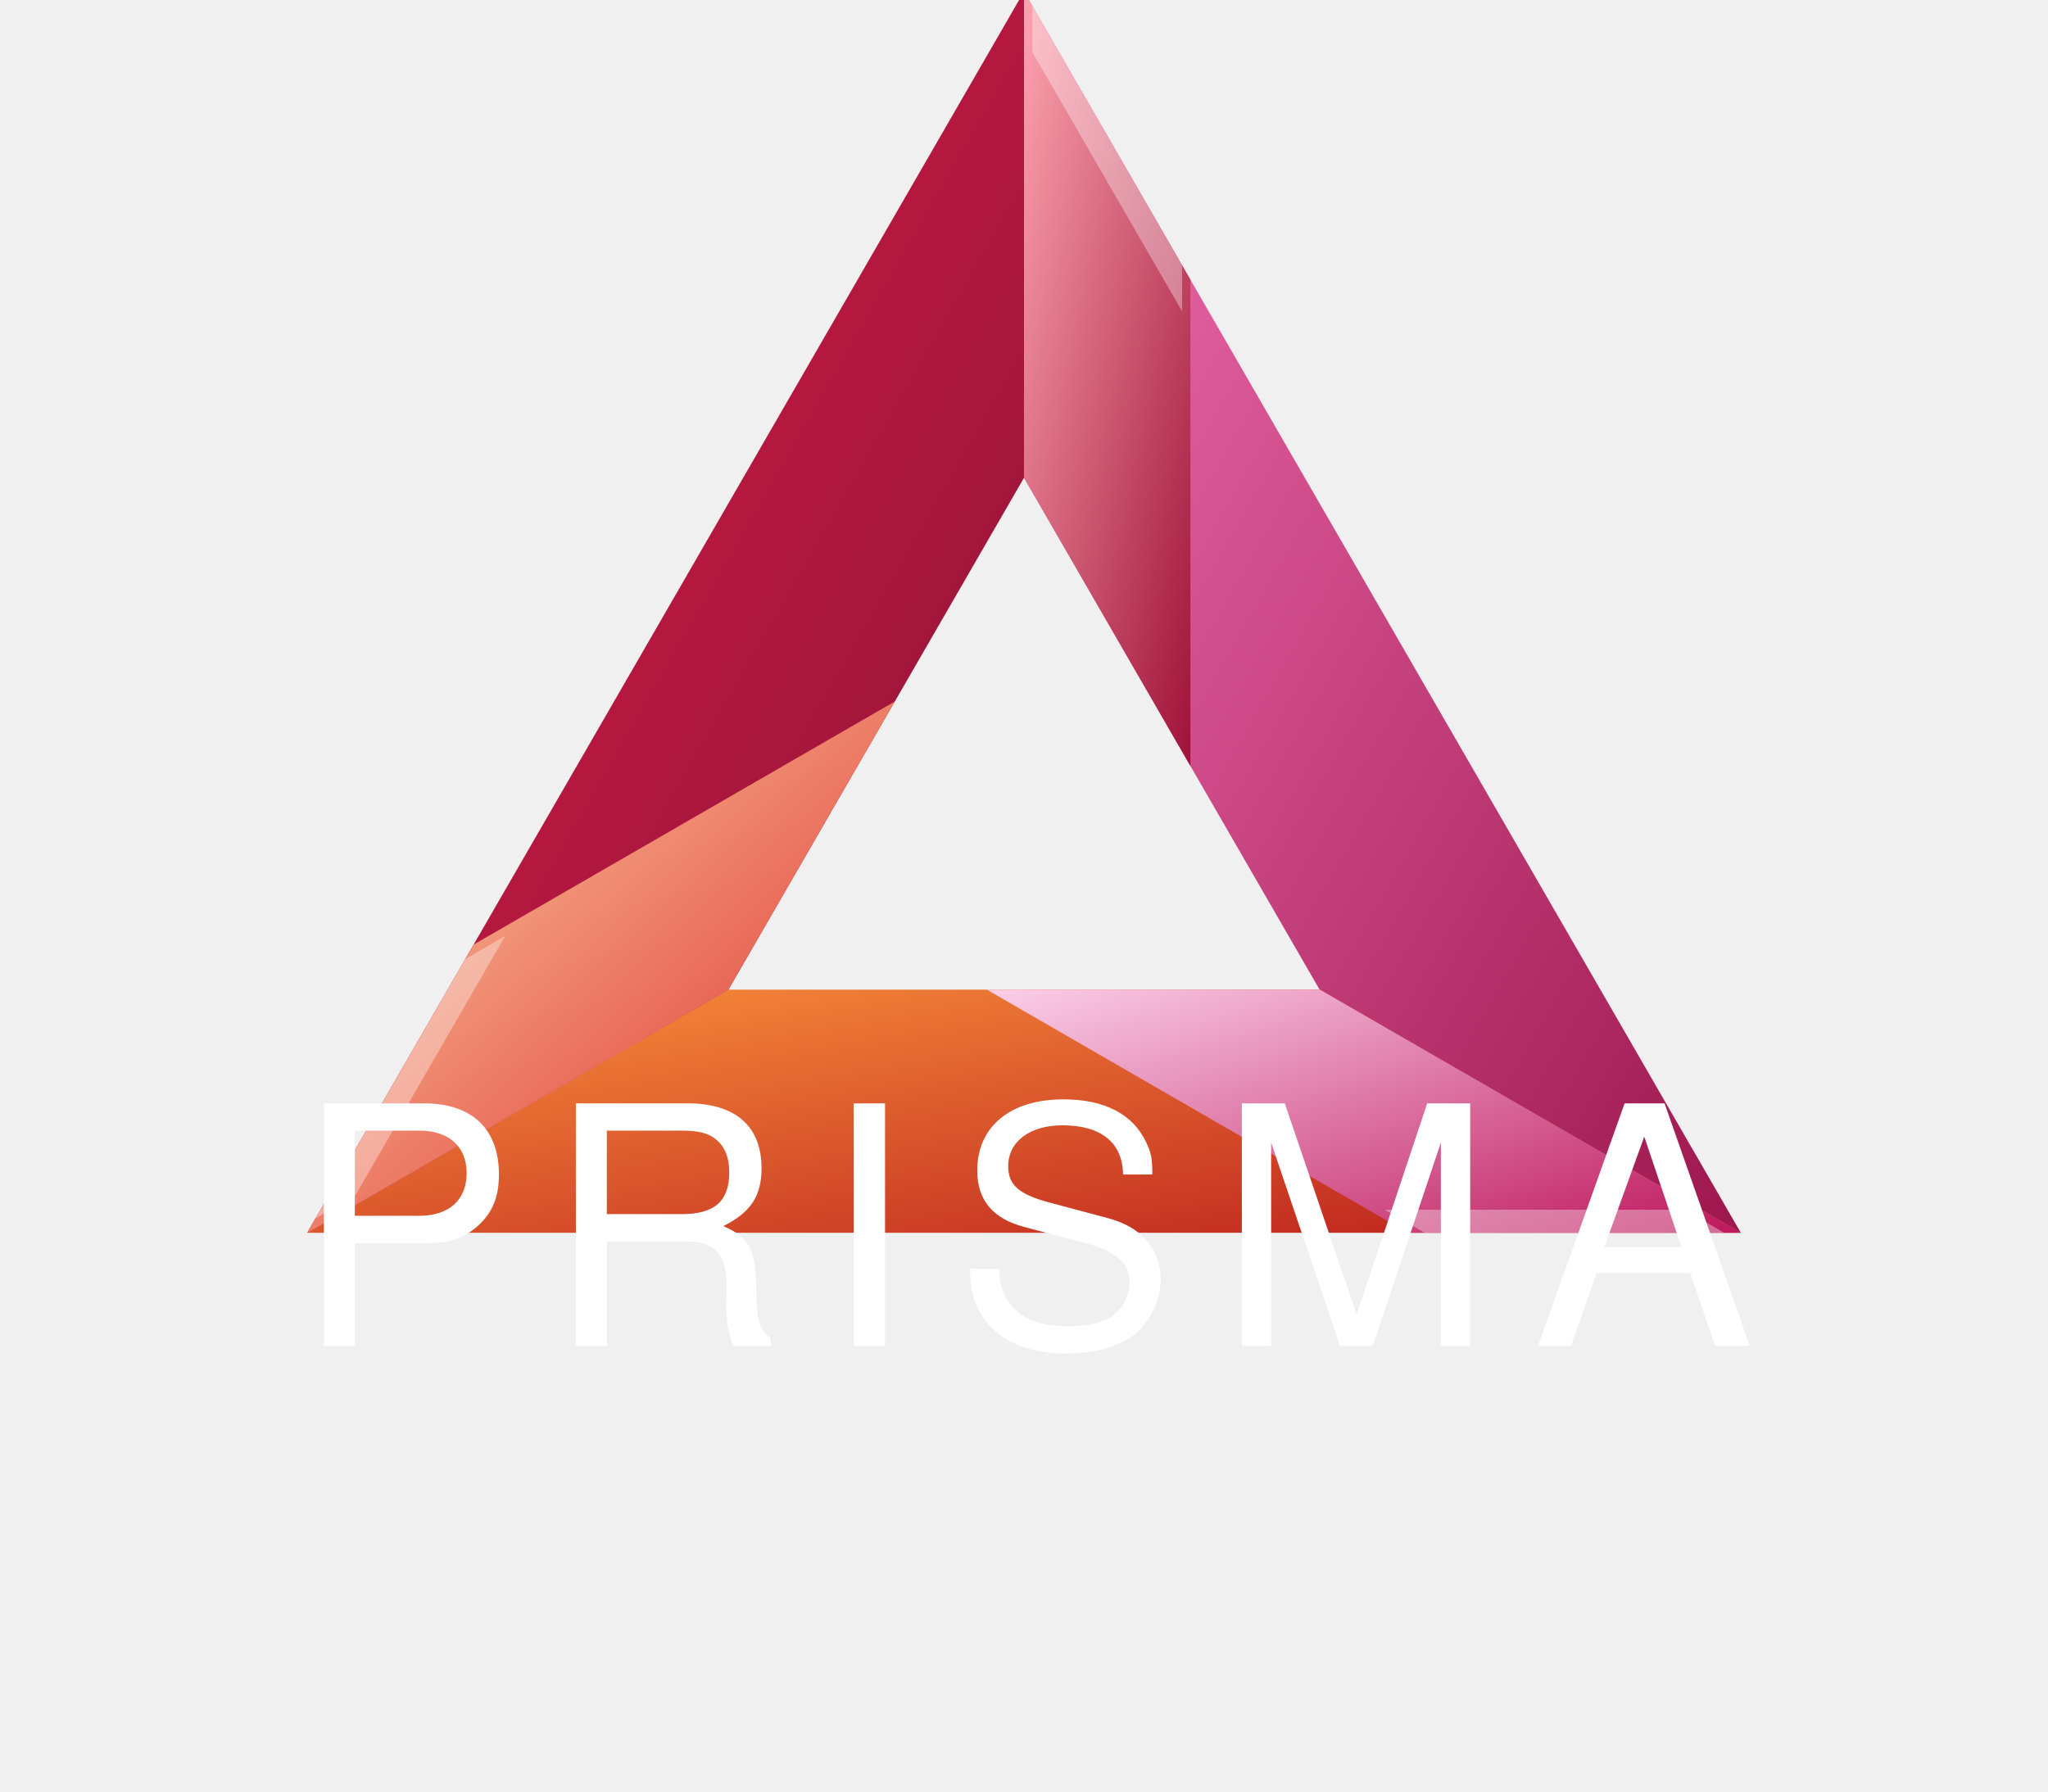
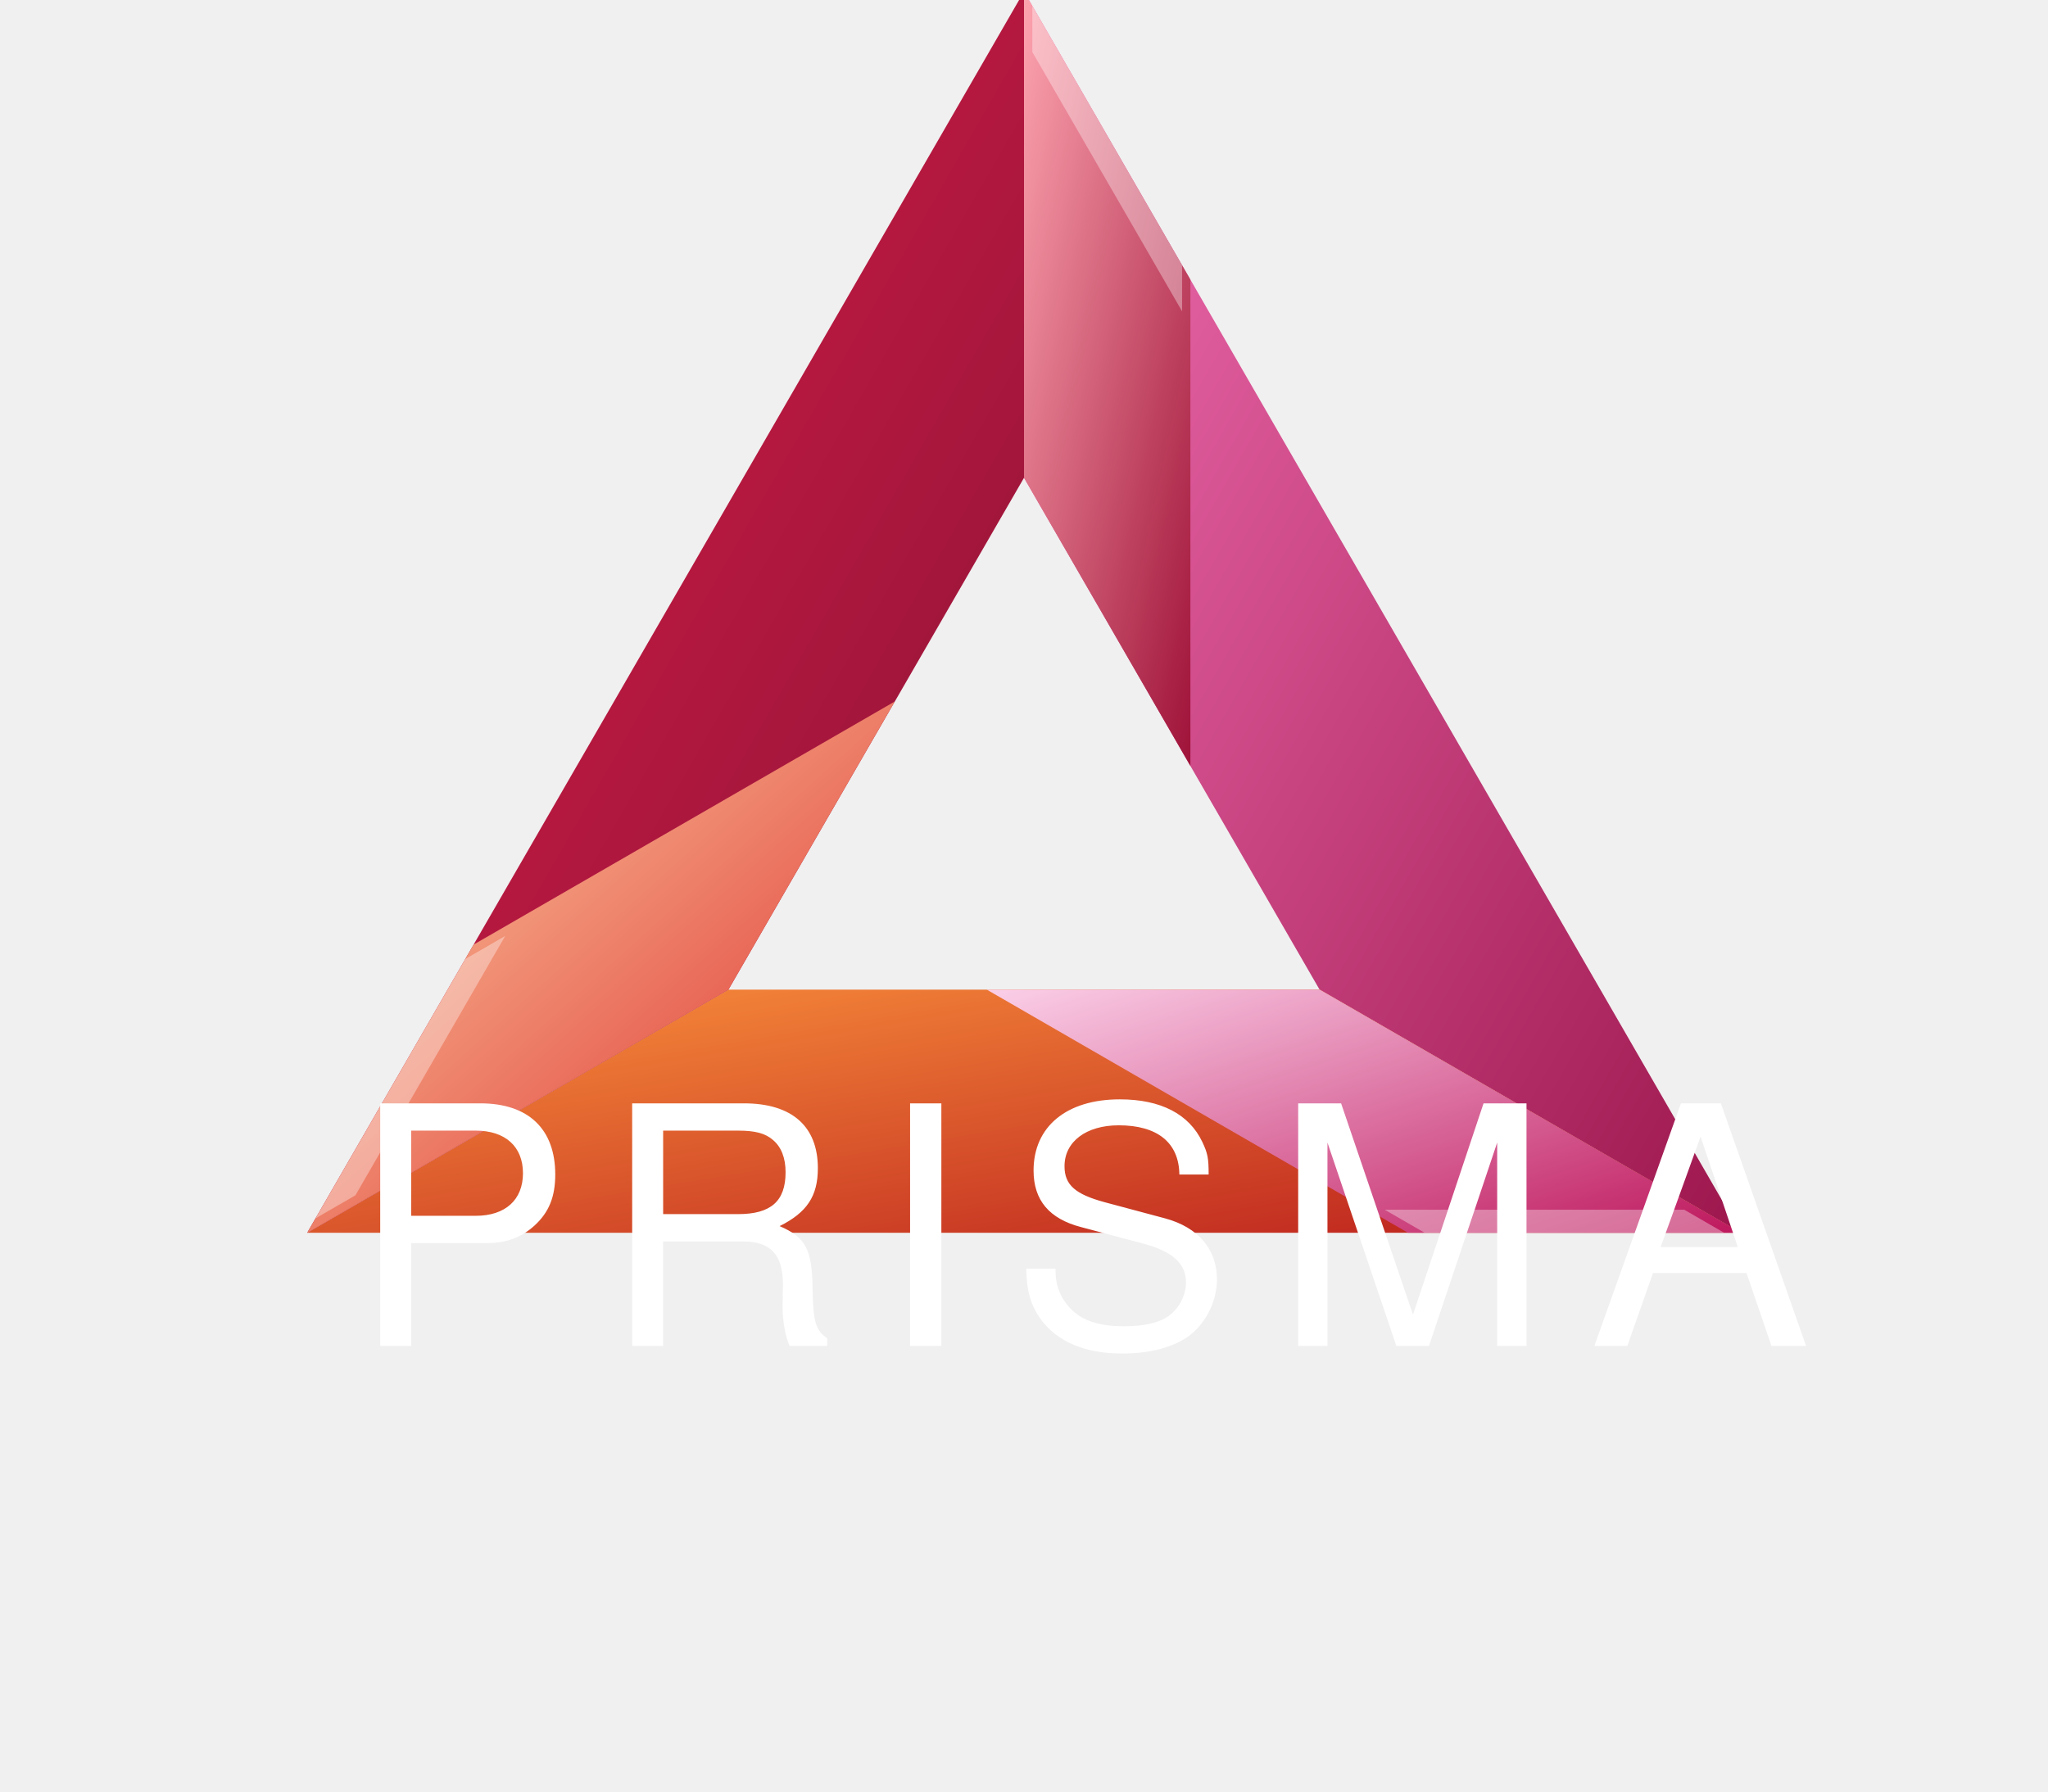
<svg xmlns="http://www.w3.org/2000/svg" viewBox="0 0 800 700" width="800" height="700">
  <defs>
    <linearGradient id="b0" x1="0%" y1="0%" x2="100%" y2="100%">
      <stop offset="0%" stop-color="#f472b6" />
      <stop offset="100%" stop-color="#9d174d" />
    </linearGradient>
    <linearGradient id="h0" x1="0%" y1="0%" x2="100%" y2="100%">
      <stop offset="0%" stop-color="#fbcfe8" />
      <stop offset="100%" stop-color="#be185d" />
    </linearGradient>
    <linearGradient id="b1" x1="0%" y1="0%" x2="100%" y2="100%">
      <stop offset="0%" stop-color="#fb923c" />
      <stop offset="100%" stop-color="#b91c1c" />
    </linearGradient>
    <linearGradient id="h1" x1="0%" y1="0%" x2="100%" y2="100%">
      <stop offset="0%" stop-color="#fed7aa" />
      <stop offset="100%" stop-color="#dc2626" />
    </linearGradient>
    <linearGradient id="b2" x1="0%" y1="0%" x2="100%" y2="100%">
      <stop offset="0%" stop-color="#e11d48" />
      <stop offset="100%" stop-color="#881337" />
    </linearGradient>
    <linearGradient id="h2" x1="0%" y1="0%" x2="100%" y2="100%">
      <stop offset="0%" stop-color="#fda4af" />
      <stop offset="100%" stop-color="#9f1239" />
    </linearGradient>
  </defs>
  <polygon points="400.00,-3.32 680.00,481.66 515.46,386.66 400.00,186.68" fill="url(#b0)" />
  <polygon points="680.00,481.66 120.00,481.66 284.54,386.66 515.46,386.66" fill="url(#b1)" />
  <polygon points="120.00,481.66 400.00,-3.32 400.00,186.68 284.54,386.66" fill="url(#b2)" />
  <polygon points="680.00,481.66 550.00,481.66 385.46,386.66 515.46,386.66" fill="url(#h0)" />
  <polygon points="120.00,481.66 185.00,369.07 349.54,274.07 284.54,386.66" fill="url(#h1)" />
  <polygon points="400.00,-3.32 465.00,109.27 465.00,299.27 400.00,186.68" fill="url(#h2)" />
  <polygon points="673.50,481.66 556.50,481.66 540.91,472.66 657.91,472.66" fill="#ffffff" opacity="0.35" />
  <polygon points="123.25,476.03 181.75,374.70 197.34,365.70 138.84,467.03" fill="#ffffff" opacity="0.35" />
  <polygon points="403.25,2.31 461.75,103.64 461.75,121.64 403.25,20.31" fill="#ffffff" opacity="0.35" />
-   <text x="400.0" y="525.86" text-anchor="middle" font-family="Helvetica, Arial, sans-serif" font-size="130" font-weight="100" letter-spacing="16" fill="#ffffff">PRISMA</text>
+   <text x="422.0" y="525.86" text-anchor="middle" font-family="Helvetica, Arial, sans-serif" font-size="130" font-weight="100" letter-spacing="16" fill="#ffffff">PRISMA</text>
</svg>
